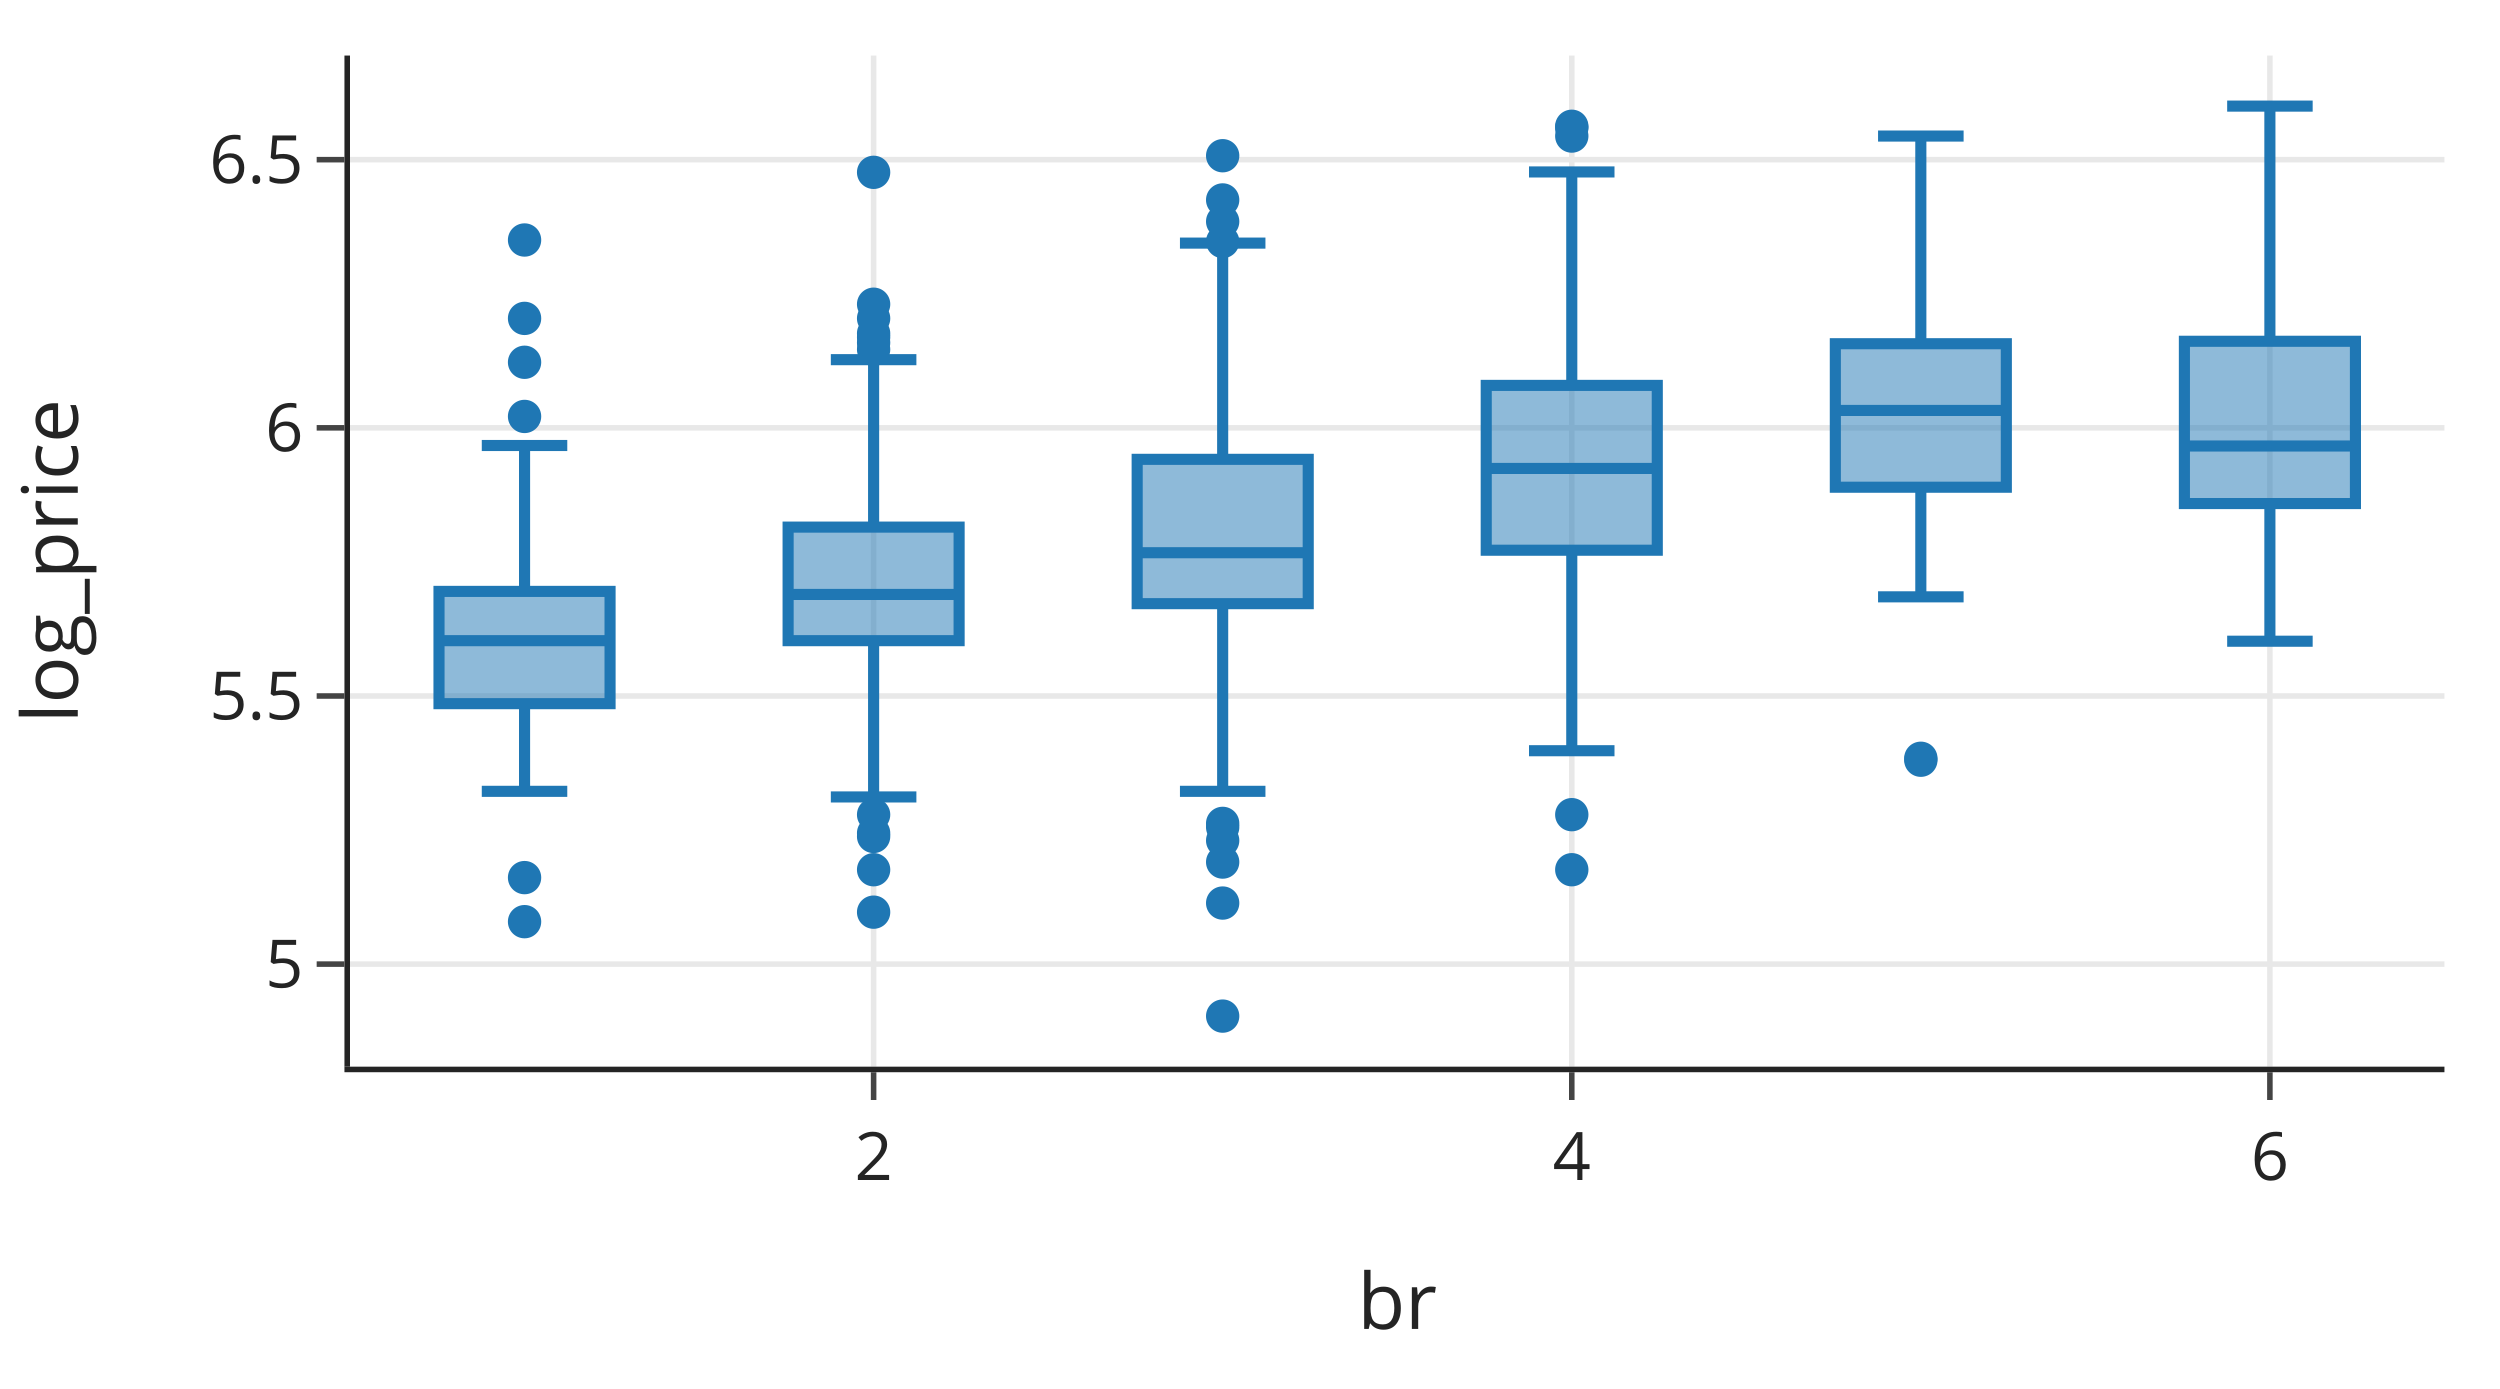
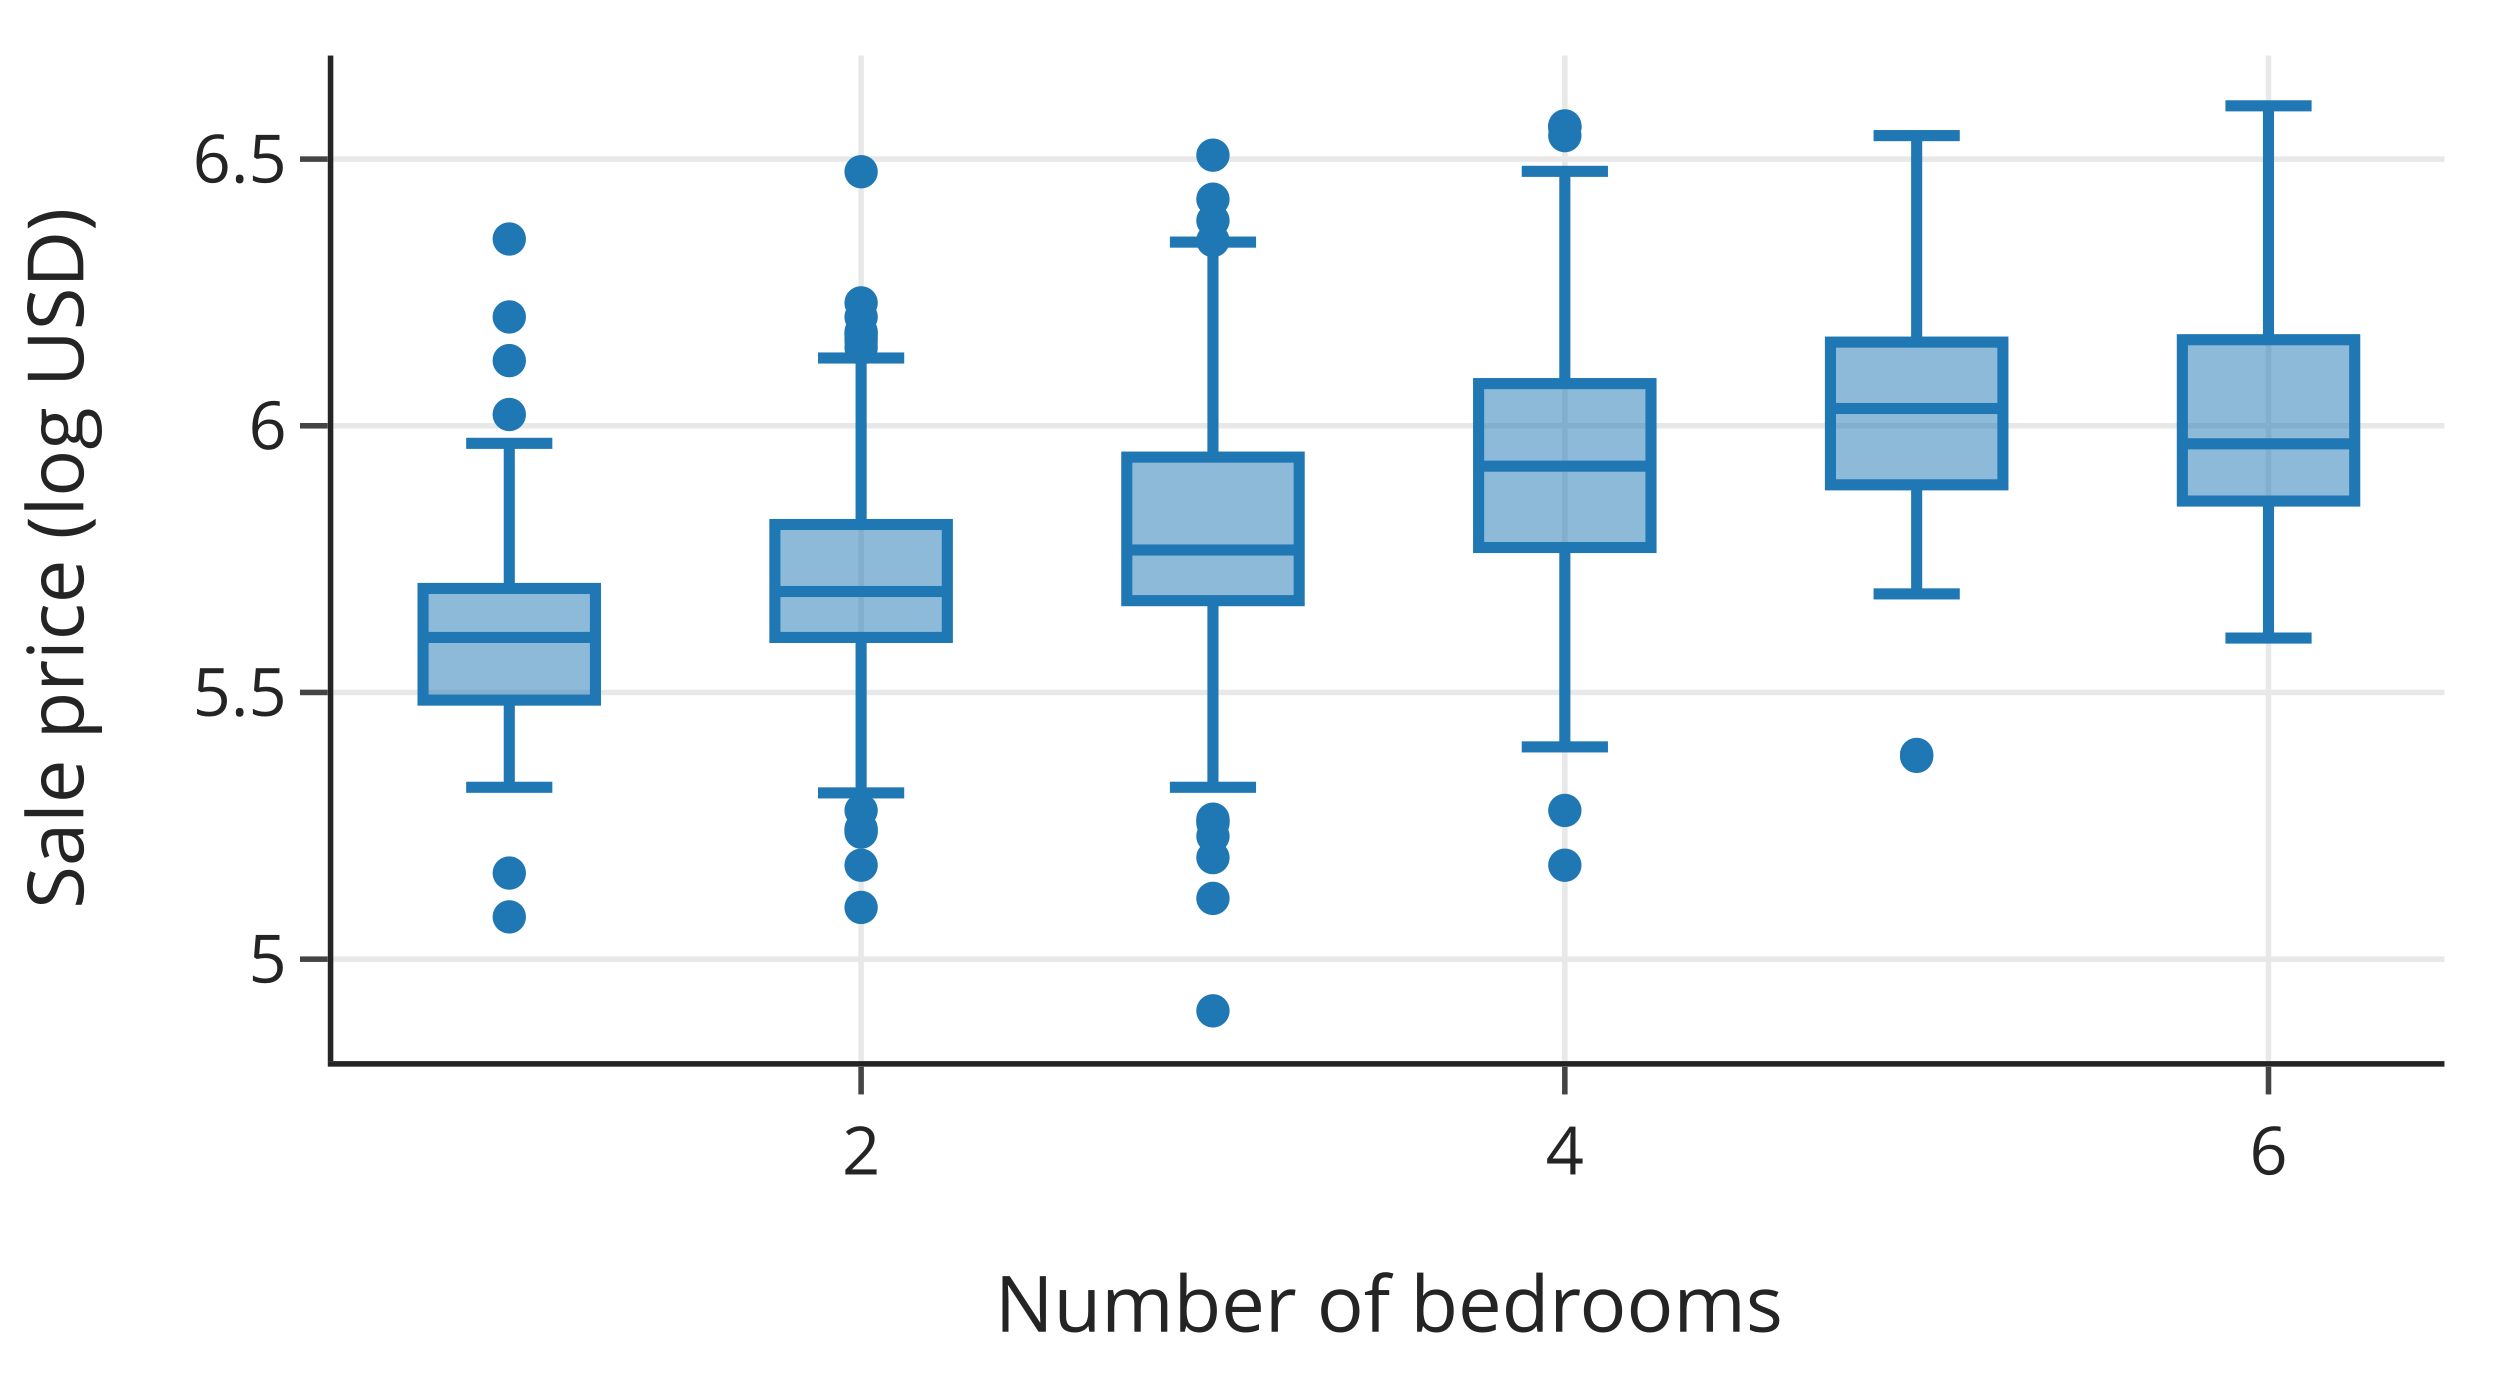
<svg xmlns="http://www.w3.org/2000/svg" class="main-svg" width="450" height="250" style="" viewBox="0 0 450 250">
  <rect x="0" y="0" width="450" height="250" style="fill: rgb(255, 255, 255); fill-opacity: 1;" />
-   <defs id="defs-bcfd65">
+   <defs id="defs-d662c0">
    <g class="clips">
-       <clipPath id="clipbcfd65xyplot" class="plotclip">
-         <rect width="377" height="182" />
+       <clipPath id="clipd662c0xyplot" class="plotclip">
+         <rect width="380" height="181" />
      </clipPath>
-       <clipPath class="axesclip" id="clipbcfd65x">
-         <rect x="63" y="0" width="377" height="250" />
+       <clipPath class="axesclip" id="clipd662c0x">
+         <rect x="60" y="0" width="380" height="250" />
      </clipPath>
-       <clipPath class="axesclip" id="clipbcfd65y">
-         <rect x="0" y="10" width="450" height="182" />
+       <clipPath class="axesclip" id="clipd662c0y">
+         <rect x="0" y="10" width="450" height="181" />
      </clipPath>
-       <clipPath class="axesclip" id="clipbcfd65xy">
-         <rect x="63" y="10" width="377" height="182" />
+       <clipPath class="axesclip" id="clipd662c0xy">
+         <rect x="60" y="10" width="380" height="181" />
      </clipPath>
    </g>
    <g class="gradients" />
    <g class="patterns" />
  </defs>
  <g class="bglayer" />
  <g class="layer-below">
    <g class="imagelayer" />
    <g class="shapelayer" />
  </g>
  <g class="cartesianlayer">
    <g class="subplot xy">
      <g class="layer-subplot">
        <g class="shapelayer" />
        <g class="imagelayer" />
      </g>
-       <g class="minor-gridlayer">
-         <g class="x" />
-         <g class="y" />
-       </g>
      <g class="gridlayer">
        <g class="x">
-           <path class="xgrid crisp" transform="translate(157.25,0)" d="M0,10v182" style="stroke: rgb(232, 232, 232); stroke-opacity: 1; stroke-width: 1px;" />
-           <path class="xgrid crisp" transform="translate(282.92,0)" d="M0,10v182" style="stroke: rgb(232, 232, 232); stroke-opacity: 1; stroke-width: 1px;" />
-           <path class="xgrid crisp" transform="translate(408.58,0)" d="M0,10v182" style="stroke: rgb(232, 232, 232); stroke-opacity: 1; stroke-width: 1px;" />
+           <path class="xgrid crisp" transform="translate(155,0)" d="M0,10v181" style="stroke: rgb(232, 232, 232); stroke-opacity: 1; stroke-width: 1px;" />
+           <path class="xgrid crisp" transform="translate(281.67,0)" d="M0,10v181" style="stroke: rgb(232, 232, 232); stroke-opacity: 1; stroke-width: 1px;" />
+           <path class="xgrid crisp" transform="translate(408.33,0)" d="M0,10v181" style="stroke: rgb(232, 232, 232); stroke-opacity: 1; stroke-width: 1px;" />
        </g>
        <g class="y">
-           <path class="ygrid crisp" transform="translate(0,173.54)" d="M63,0h377" style="stroke: rgb(232, 232, 232); stroke-opacity: 1; stroke-width: 1px;" />
-           <path class="ygrid crisp" transform="translate(0,125.28)" d="M63,0h377" style="stroke: rgb(232, 232, 232); stroke-opacity: 1; stroke-width: 1px;" />
-           <path class="ygrid crisp" transform="translate(0,77.01)" d="M63,0h377" style="stroke: rgb(232, 232, 232); stroke-opacity: 1; stroke-width: 1px;" />
-           <path class="ygrid crisp" transform="translate(0,28.74)" d="M63,0h377" style="stroke: rgb(232, 232, 232); stroke-opacity: 1; stroke-width: 1px;" />
+           <path class="ygrid crisp" transform="translate(0,172.65)" d="M60,0h380" style="stroke: rgb(232, 232, 232); stroke-opacity: 1; stroke-width: 1px;" />
+           <path class="ygrid crisp" transform="translate(0,124.64)" d="M60,0h380" style="stroke: rgb(232, 232, 232); stroke-opacity: 1; stroke-width: 1px;" />
+           <path class="ygrid crisp" transform="translate(0,76.64)" d="M60,0h380" style="stroke: rgb(232, 232, 232); stroke-opacity: 1; stroke-width: 1px;" />
+           <path class="ygrid crisp" transform="translate(0,28.64)" d="M60,0h380" style="stroke: rgb(232, 232, 232); stroke-opacity: 1; stroke-width: 1px;" />
        </g>
      </g>
      <g class="zerolinelayer" />
      <path class="xlines-below" />
      <path class="ylines-below" />
      <g class="overlines-below" />
      <g class="xaxislayer-below" />
      <g class="yaxislayer-below" />
      <g class="overaxes-below" />
-       <g class="plot" transform="translate(63,10)" clip-path="url(#clipbcfd65xyplot)">
+       <g class="plot" transform="translate(60,10)" clip-path="url(#clipd662c0xyplot)">
        <g class="boxlayer mlayer">
          <g class="trace boxes" style="opacity: 1;">
-             <path class="box" d="M16.02,105.32H46.81M16.02,116.66H46.81V96.45H16.02ZM31.42,116.66V132.44M31.42,96.45V70.19M23.72,132.44H39.11M23.72,70.19H39.11" style="vector-effect: none; stroke-width: 2px; stroke: rgb(31, 119, 180); stroke-opacity: 1; fill: rgb(31, 119, 180); fill-opacity: 0.5;" />
-             <path class="box" d="M78.86,97H109.64M78.86,105.32H109.64V84.88H78.86ZM94.25,105.32V133.45M94.25,84.88V54.74M86.55,133.45H101.95M86.55,54.74H101.95" style="vector-effect: none; stroke-width: 2px; stroke: rgb(31, 119, 180); stroke-opacity: 1; fill: rgb(31, 119, 180); fill-opacity: 0.5;" />
-             <path class="box" d="M141.69,89.49H172.48M141.69,98.66H172.48V72.68H141.69ZM157.08,98.66V132.44M157.08,72.68V33.76M149.39,132.44H164.78M149.39,33.76H164.78" style="vector-effect: none; stroke-width: 2px; stroke: rgb(31, 119, 180); stroke-opacity: 1; fill: rgb(31, 119, 180); fill-opacity: 0.5;" />
-             <path class="box" d="M204.52,74.32H235.31M204.52,89.04H235.31V59.37H204.52ZM219.92,89.04V125.13M219.92,59.37V20.95M212.22,125.13H227.61M212.22,20.95H227.61" style="vector-effect: none; stroke-width: 2px; stroke: rgb(31, 119, 180); stroke-opacity: 1; fill: rgb(31, 119, 180); fill-opacity: 0.5;" />
-             <path class="box" d="M267.36,63.88H298.14M267.36,77.7H298.14V51.87H267.36ZM282.75,77.7V97.43M282.75,51.87V14.49M275.05,97.43H290.45M275.05,14.49H290.45" style="vector-effect: none; stroke-width: 2px; stroke: rgb(31, 119, 180); stroke-opacity: 1; fill: rgb(31, 119, 180); fill-opacity: 0.5;" />
-             <path class="box" d="M330.19,70.28H360.98M330.19,80.64H360.98V51.43H330.19ZM345.58,80.64V105.42M345.58,51.43V9.1M337.89,105.42H353.28M337.89,9.1H353.28" style="vector-effect: none; stroke-width: 2px; stroke: rgb(31, 119, 180); stroke-opacity: 1; fill: rgb(31, 119, 180); fill-opacity: 0.5;" />
+             <path class="box" d="M16.15,104.74H47.18M16.15,116.02H47.18V95.92H16.15ZM31.67,116.02V131.71M31.67,95.92V69.8M23.91,131.71H39.42M23.91,69.8H39.42" style="vector-effect: non-scaling-stroke; stroke-width: 2px; stroke: rgb(31, 119, 180); stroke-opacity: 1; fill: rgb(31, 119, 180); fill-opacity: 0.5;" />
+             <path class="box" d="M79.48,96.47H110.52M79.48,104.74H110.52V84.41H79.48ZM95,104.74V132.72M95,84.41V54.44M87.24,132.72H102.76M87.24,54.44H102.76" style="vector-effect: non-scaling-stroke; stroke-width: 2px; stroke: rgb(31, 119, 180); stroke-opacity: 1; fill: rgb(31, 119, 180); fill-opacity: 0.5;" />
+             <path class="box" d="M142.82,89H173.85M142.82,98.12H173.85V72.28H142.82ZM158.33,98.12V131.71M158.33,72.28V33.58M150.58,131.71H166.09M150.58,33.58H166.09" style="vector-effect: non-scaling-stroke; stroke-width: 2px; stroke: rgb(31, 119, 180); stroke-opacity: 1; fill: rgb(31, 119, 180); fill-opacity: 0.5;" />
+             <path class="box" d="M206.15,73.91H237.18M206.15,88.55H237.18V59.05H206.15ZM221.67,88.55V124.44M221.67,59.05V20.84M213.91,124.44H229.43M213.91,20.84H229.43" style="vector-effect: non-scaling-stroke; stroke-width: 2px; stroke: rgb(31, 119, 180); stroke-opacity: 1; fill: rgb(31, 119, 180); fill-opacity: 0.5;" />
+             <path class="box" d="M269.48,63.53H300.52M269.48,77.27H300.52V51.58H269.48ZM285,77.27V96.9M285,51.58V14.41M277.24,96.9H292.76M277.24,14.41H292.76" style="vector-effect: non-scaling-stroke; stroke-width: 2px; stroke: rgb(31, 119, 180); stroke-opacity: 1; fill: rgb(31, 119, 180); fill-opacity: 0.5;" />
+             <path class="box" d="M332.82,69.89H363.85M332.82,80.19H363.85V51.15H332.82ZM348.33,80.19V104.85M348.33,51.15V9.05M340.58,104.85H356.09M340.58,9.05H356.09" style="vector-effect: non-scaling-stroke; stroke-width: 2px; stroke: rgb(31, 119, 180); stroke-opacity: 1; fill: rgb(31, 119, 180); fill-opacity: 0.5;" />
            <g class="points">
-               <path class="point" transform="translate(31.42,155.9)" d="M3,0A3,3 0 1,1 0,-3A3,3 0 0,1 3,0Z" style="opacity: 1; stroke-width: 0px; fill: rgb(31, 119, 180); fill-opacity: 1;" />
-               <path class="point" transform="translate(31.42,147.97)" d="M3,0A3,3 0 1,1 0,-3A3,3 0 0,1 3,0Z" style="opacity: 1; stroke-width: 0px; fill: rgb(31, 119, 180); fill-opacity: 1;" />
-               <path class="point" transform="translate(31.42,64.96)" d="M3,0A3,3 0 1,1 0,-3A3,3 0 0,1 3,0Z" style="opacity: 1; stroke-width: 0px; fill: rgb(31, 119, 180); fill-opacity: 1;" />
-               <path class="point" transform="translate(31.42,55.21)" d="M3,0A3,3 0 1,1 0,-3A3,3 0 0,1 3,0Z" style="opacity: 1; stroke-width: 0px; fill: rgb(31, 119, 180); fill-opacity: 1;" />
-               <path class="point" transform="translate(31.42,47.31)" d="M3,0A3,3 0 1,1 0,-3A3,3 0 0,1 3,0Z" style="opacity: 1; stroke-width: 0px; fill: rgb(31, 119, 180); fill-opacity: 1;" />
-               <path class="point" transform="translate(31.42,33.2)" d="M3,0A3,3 0 1,1 0,-3A3,3 0 0,1 3,0Z" style="opacity: 1; stroke-width: 0px; fill: rgb(31, 119, 180); fill-opacity: 1;" />
+               <path class="point" transform="translate(31.67,155.04)" d="M3,0A3,3 0 1,1 0,-3A3,3 0 0,1 3,0Z" style="opacity: 1; stroke-width: 0px; fill: rgb(31, 119, 180); fill-opacity: 1;" />
+               <path class="point" transform="translate(31.67,147.15)" d="M3,0A3,3 0 1,1 0,-3A3,3 0 0,1 3,0Z" style="opacity: 1; stroke-width: 0px; fill: rgb(31, 119, 180); fill-opacity: 1;" />
+               <path class="point" transform="translate(31.67,64.61)" d="M3,0A3,3 0 1,1 0,-3A3,3 0 0,1 3,0Z" style="opacity: 1; stroke-width: 0px; fill: rgb(31, 119, 180); fill-opacity: 1;" />
+               <path class="point" transform="translate(31.67,54.91)" d="M3,0A3,3 0 1,1 0,-3A3,3 0 0,1 3,0Z" style="opacity: 1; stroke-width: 0px; fill: rgb(31, 119, 180); fill-opacity: 1;" />
+               <path class="point" transform="translate(31.67,47.05)" d="M3,0A3,3 0 1,1 0,-3A3,3 0 0,1 3,0Z" style="opacity: 1; stroke-width: 0px; fill: rgb(31, 119, 180); fill-opacity: 1;" />
+               <path class="point" transform="translate(31.67,33.02)" d="M3,0A3,3 0 1,1 0,-3A3,3 0 0,1 3,0Z" style="opacity: 1; stroke-width: 0px; fill: rgb(31, 119, 180); fill-opacity: 1;" />
            </g>
            <g class="points">
-               <path class="point" transform="translate(94.25,154.19)" d="M3,0A3,3 0 1,1 0,-3A3,3 0 0,1 3,0Z" style="opacity: 1; stroke-width: 0px; fill: rgb(31, 119, 180); fill-opacity: 1;" />
-               <path class="point" transform="translate(94.25,146.55)" d="M3,0A3,3 0 1,1 0,-3A3,3 0 0,1 3,0Z" style="opacity: 1; stroke-width: 0px; fill: rgb(31, 119, 180); fill-opacity: 1;" />
-               <path class="point" transform="translate(94.25,140.56)" d="M3,0A3,3 0 1,1 0,-3A3,3 0 0,1 3,0Z" style="opacity: 1; stroke-width: 0px; fill: rgb(31, 119, 180); fill-opacity: 1;" />
-               <path class="point" transform="translate(94.25,139.96)" d="M3,0A3,3 0 1,1 0,-3A3,3 0 0,1 3,0Z" style="opacity: 1; stroke-width: 0px; fill: rgb(31, 119, 180); fill-opacity: 1;" />
-               <path class="point" transform="translate(94.25,136.64)" d="M3,0A3,3 0 1,1 0,-3A3,3 0 0,1 3,0Z" style="opacity: 1; stroke-width: 0px; fill: rgb(31, 119, 180); fill-opacity: 1;" />
-               <path class="point" transform="translate(94.25,52.9)" d="M3,0A3,3 0 1,1 0,-3A3,3 0 0,1 3,0Z" style="opacity: 1; stroke-width: 0px; fill: rgb(31, 119, 180); fill-opacity: 1;" />
-               <path class="point" transform="translate(94.25,51.68)" d="M3,0A3,3 0 1,1 0,-3A3,3 0 0,1 3,0Z" style="opacity: 1; stroke-width: 0px; fill: rgb(31, 119, 180); fill-opacity: 1;" />
-               <path class="point" transform="translate(94.25,50.69)" d="M3,0A3,3 0 1,1 0,-3A3,3 0 0,1 3,0Z" style="opacity: 1; stroke-width: 0px; fill: rgb(31, 119, 180); fill-opacity: 1;" />
-               <path class="point" transform="translate(94.25,50.01)" d="M3,0A3,3 0 1,1 0,-3A3,3 0 0,1 3,0Z" style="opacity: 1; stroke-width: 0px; fill: rgb(31, 119, 180); fill-opacity: 1;" />
-               <path class="point" transform="translate(94.25,47.31)" d="M3,0A3,3 0 1,1 0,-3A3,3 0 0,1 3,0Z" style="opacity: 1; stroke-width: 0px; fill: rgb(31, 119, 180); fill-opacity: 1;" />
-               <path class="point" transform="translate(94.25,44.76)" d="M3,0A3,3 0 1,1 0,-3A3,3 0 0,1 3,0Z" style="opacity: 1; stroke-width: 0px; fill: rgb(31, 119, 180); fill-opacity: 1;" />
-               <path class="point" transform="translate(94.25,21.02)" d="M3,0A3,3 0 1,1 0,-3A3,3 0 0,1 3,0Z" style="opacity: 1; stroke-width: 0px; fill: rgb(31, 119, 180); fill-opacity: 1;" />
+               <path class="point" transform="translate(95,153.34)" d="M3,0A3,3 0 1,1 0,-3A3,3 0 0,1 3,0Z" style="opacity: 1; stroke-width: 0px; fill: rgb(31, 119, 180); fill-opacity: 1;" />
+               <path class="point" transform="translate(95,145.74)" d="M3,0A3,3 0 1,1 0,-3A3,3 0 0,1 3,0Z" style="opacity: 1; stroke-width: 0px; fill: rgb(31, 119, 180); fill-opacity: 1;" />
+               <path class="point" transform="translate(95,139.79)" d="M3,0A3,3 0 1,1 0,-3A3,3 0 0,1 3,0Z" style="opacity: 1; stroke-width: 0px; fill: rgb(31, 119, 180); fill-opacity: 1;" />
+               <path class="point" transform="translate(95,139.19)" d="M3,0A3,3 0 1,1 0,-3A3,3 0 0,1 3,0Z" style="opacity: 1; stroke-width: 0px; fill: rgb(31, 119, 180); fill-opacity: 1;" />
+               <path class="point" transform="translate(95,135.88)" d="M3,0A3,3 0 1,1 0,-3A3,3 0 0,1 3,0Z" style="opacity: 1; stroke-width: 0px; fill: rgb(31, 119, 180); fill-opacity: 1;" />
+               <path class="point" transform="translate(95,52.61)" d="M3,0A3,3 0 1,1 0,-3A3,3 0 0,1 3,0Z" style="opacity: 1; stroke-width: 0px; fill: rgb(31, 119, 180); fill-opacity: 1;" />
+               <path class="point" transform="translate(95,51.39)" d="M3,0A3,3 0 1,1 0,-3A3,3 0 0,1 3,0Z" style="opacity: 1; stroke-width: 0px; fill: rgb(31, 119, 180); fill-opacity: 1;" />
+               <path class="point" transform="translate(95,50.41)" d="M3,0A3,3 0 1,1 0,-3A3,3 0 0,1 3,0Z" style="opacity: 1; stroke-width: 0px; fill: rgb(31, 119, 180); fill-opacity: 1;" />
+               <path class="point" transform="translate(95,49.74)" d="M3,0A3,3 0 1,1 0,-3A3,3 0 0,1 3,0Z" style="opacity: 1; stroke-width: 0px; fill: rgb(31, 119, 180); fill-opacity: 1;" />
+               <path class="point" transform="translate(95,47.05)" d="M3,0A3,3 0 1,1 0,-3A3,3 0 0,1 3,0Z" style="opacity: 1; stroke-width: 0px; fill: rgb(31, 119, 180); fill-opacity: 1;" />
+               <path class="point" transform="translate(95,44.52)" d="M3,0A3,3 0 1,1 0,-3A3,3 0 0,1 3,0Z" style="opacity: 1; stroke-width: 0px; fill: rgb(31, 119, 180); fill-opacity: 1;" />
+               <path class="point" transform="translate(95,20.91)" d="M3,0A3,3 0 1,1 0,-3A3,3 0 0,1 3,0Z" style="opacity: 1; stroke-width: 0px; fill: rgb(31, 119, 180); fill-opacity: 1;" />
            </g>
            <g class="points">
-               <path class="point" transform="translate(157.08,172.9)" d="M3,0A3,3 0 1,1 0,-3A3,3 0 0,1 3,0Z" style="opacity: 1; stroke-width: 0px; fill: rgb(31, 119, 180); fill-opacity: 1;" />
-               <path class="point" transform="translate(157.08,152.55)" d="M3,0A3,3 0 1,1 0,-3A3,3 0 0,1 3,0Z" style="opacity: 1; stroke-width: 0px; fill: rgb(31, 119, 180); fill-opacity: 1;" />
-               <path class="point" transform="translate(157.08,145.17)" d="M3,0A3,3 0 1,1 0,-3A3,3 0 0,1 3,0Z" style="opacity: 1; stroke-width: 0px; fill: rgb(31, 119, 180); fill-opacity: 1;" />
-               <path class="point" transform="translate(157.08,141.3)" d="M3,0A3,3 0 1,1 0,-3A3,3 0 0,1 3,0Z" style="opacity: 1; stroke-width: 0px; fill: rgb(31, 119, 180); fill-opacity: 1;" />
-               <path class="point" transform="translate(157.08,138.9)" d="M3,0A3,3 0 1,1 0,-3A3,3 0 0,1 3,0Z" style="opacity: 1; stroke-width: 0px; fill: rgb(31, 119, 180); fill-opacity: 1;" />
-               <path class="point" transform="translate(157.08,138.21)" d="M3,0A3,3 0 1,1 0,-3A3,3 0 0,1 3,0Z" style="opacity: 1; stroke-width: 0px; fill: rgb(31, 119, 180); fill-opacity: 1;" />
-               <path class="point" transform="translate(157.08,33.48)" d="M3,0A3,3 0 1,1 0,-3A3,3 0 0,1 3,0Z" style="opacity: 1; stroke-width: 0px; fill: rgb(31, 119, 180); fill-opacity: 1;" />
-               <path class="point" transform="translate(157.08,29.87)" d="M3,0A3,3 0 1,1 0,-3A3,3 0 0,1 3,0Z" style="opacity: 1; stroke-width: 0px; fill: rgb(31, 119, 180); fill-opacity: 1;" />
-               <path class="point" transform="translate(157.08,25.99)" d="M3,0A3,3 0 1,1 0,-3A3,3 0 0,1 3,0Z" style="opacity: 1; stroke-width: 0px; fill: rgb(31, 119, 180); fill-opacity: 1;" />
-               <path class="point" transform="translate(157.08,18.03)" d="M3,0A3,3 0 1,1 0,-3A3,3 0 0,1 3,0Z" style="opacity: 1; stroke-width: 0px; fill: rgb(31, 119, 180); fill-opacity: 1;" />
+               <path class="point" transform="translate(158.33,171.95)" d="M3,0A3,3 0 1,1 0,-3A3,3 0 0,1 3,0Z" style="opacity: 1; stroke-width: 0px; fill: rgb(31, 119, 180); fill-opacity: 1;" />
+               <path class="point" transform="translate(158.33,151.71)" d="M3,0A3,3 0 1,1 0,-3A3,3 0 0,1 3,0Z" style="opacity: 1; stroke-width: 0px; fill: rgb(31, 119, 180); fill-opacity: 1;" />
+               <path class="point" transform="translate(158.33,144.37)" d="M3,0A3,3 0 1,1 0,-3A3,3 0 0,1 3,0Z" style="opacity: 1; stroke-width: 0px; fill: rgb(31, 119, 180); fill-opacity: 1;" />
+               <path class="point" transform="translate(158.33,140.52)" d="M3,0A3,3 0 1,1 0,-3A3,3 0 0,1 3,0Z" style="opacity: 1; stroke-width: 0px; fill: rgb(31, 119, 180); fill-opacity: 1;" />
+               <path class="point" transform="translate(158.33,138.14)" d="M3,0A3,3 0 1,1 0,-3A3,3 0 0,1 3,0Z" style="opacity: 1; stroke-width: 0px; fill: rgb(31, 119, 180); fill-opacity: 1;" />
+               <path class="point" transform="translate(158.33,137.45)" d="M3,0A3,3 0 1,1 0,-3A3,3 0 0,1 3,0Z" style="opacity: 1; stroke-width: 0px; fill: rgb(31, 119, 180); fill-opacity: 1;" />
+               <path class="point" transform="translate(158.33,33.3)" d="M3,0A3,3 0 1,1 0,-3A3,3 0 0,1 3,0Z" style="opacity: 1; stroke-width: 0px; fill: rgb(31, 119, 180); fill-opacity: 1;" />
+               <path class="point" transform="translate(158.33,29.71)" d="M3,0A3,3 0 1,1 0,-3A3,3 0 0,1 3,0Z" style="opacity: 1; stroke-width: 0px; fill: rgb(31, 119, 180); fill-opacity: 1;" />
+               <path class="point" transform="translate(158.33,25.85)" d="M3,0A3,3 0 1,1 0,-3A3,3 0 0,1 3,0Z" style="opacity: 1; stroke-width: 0px; fill: rgb(31, 119, 180); fill-opacity: 1;" />
+               <path class="point" transform="translate(158.33,17.93)" d="M3,0A3,3 0 1,1 0,-3A3,3 0 0,1 3,0Z" style="opacity: 1; stroke-width: 0px; fill: rgb(31, 119, 180); fill-opacity: 1;" />
            </g>
            <g class="points">
-               <path class="point" transform="translate(219.92,146.55)" d="M3,0A3,3 0 1,1 0,-3A3,3 0 0,1 3,0Z" style="opacity: 1; stroke-width: 0px; fill: rgb(31, 119, 180); fill-opacity: 1;" />
-               <path class="point" transform="translate(219.92,136.64)" d="M3,0A3,3 0 1,1 0,-3A3,3 0 0,1 3,0Z" style="opacity: 1; stroke-width: 0px; fill: rgb(31, 119, 180); fill-opacity: 1;" />
-               <path class="point" transform="translate(219.92,14.49)" d="M3,0A3,3 0 1,1 0,-3A3,3 0 0,1 3,0Z" style="opacity: 1; stroke-width: 0px; fill: rgb(31, 119, 180); fill-opacity: 1;" />
-               <path class="point" transform="translate(219.92,13.02)" d="M3,0A3,3 0 1,1 0,-3A3,3 0 0,1 3,0Z" style="opacity: 1; stroke-width: 0px; fill: rgb(31, 119, 180); fill-opacity: 1;" />
-               <path class="point" transform="translate(219.92,12.73)" d="M3,0A3,3 0 1,1 0,-3A3,3 0 0,1 3,0Z" style="opacity: 1; stroke-width: 0px; fill: rgb(31, 119, 180); fill-opacity: 1;" />
+               <path class="point" transform="translate(221.67,145.74)" d="M3,0A3,3 0 1,1 0,-3A3,3 0 0,1 3,0Z" style="opacity: 1; stroke-width: 0px; fill: rgb(31, 119, 180); fill-opacity: 1;" />
+               <path class="point" transform="translate(221.67,135.88)" d="M3,0A3,3 0 1,1 0,-3A3,3 0 0,1 3,0Z" style="opacity: 1; stroke-width: 0px; fill: rgb(31, 119, 180); fill-opacity: 1;" />
+               <path class="point" transform="translate(221.67,14.41)" d="M3,0A3,3 0 1,1 0,-3A3,3 0 0,1 3,0Z" style="opacity: 1; stroke-width: 0px; fill: rgb(31, 119, 180); fill-opacity: 1;" />
+               <path class="point" transform="translate(221.67,12.95)" d="M3,0A3,3 0 1,1 0,-3A3,3 0 0,1 3,0Z" style="opacity: 1; stroke-width: 0px; fill: rgb(31, 119, 180); fill-opacity: 1;" />
+               <path class="point" transform="translate(221.67,12.66)" d="M3,0A3,3 0 1,1 0,-3A3,3 0 0,1 3,0Z" style="opacity: 1; stroke-width: 0px; fill: rgb(31, 119, 180); fill-opacity: 1;" />
            </g>
            <g class="points">
-               <path class="point" transform="translate(282.75,126.84)" d="M3,0A3,3 0 1,1 0,-3A3,3 0 0,1 3,0Z" style="opacity: 1; stroke-width: 0px; fill: rgb(31, 119, 180); fill-opacity: 1;" />
-               <path class="point" transform="translate(282.75,126.49)" d="M3,0A3,3 0 1,1 0,-3A3,3 0 0,1 3,0Z" style="opacity: 1; stroke-width: 0px; fill: rgb(31, 119, 180); fill-opacity: 1;" />
+               <path class="point" transform="translate(285,126.14)" d="M3,0A3,3 0 1,1 0,-3A3,3 0 0,1 3,0Z" style="opacity: 1; stroke-width: 0px; fill: rgb(31, 119, 180); fill-opacity: 1;" />
+               <path class="point" transform="translate(285,125.8)" d="M3,0A3,3 0 1,1 0,-3A3,3 0 0,1 3,0Z" style="opacity: 1; stroke-width: 0px; fill: rgb(31, 119, 180); fill-opacity: 1;" />
            </g>
            <g class="points" />
          </g>
        </g>
      </g>
      <g class="overplot" />
-       <path class="xlines-above crisp" d="M62,192.5H440" style="fill: none; stroke-width: 1px; stroke: rgb(36, 36, 36); stroke-opacity: 1;" />
-       <path class="ylines-above crisp" d="M62.5,10V192" style="fill: none; stroke-width: 1px; stroke: rgb(36, 36, 36); stroke-opacity: 1;" />
+       <path class="xlines-above crisp" d="M59,191.5H440" style="fill: none; stroke-width: 1px; stroke: rgb(36, 36, 36); stroke-opacity: 1;" />
+       <path class="ylines-above crisp" d="M59.5,10V191" style="fill: none; stroke-width: 1px; stroke: rgb(36, 36, 36); stroke-opacity: 1;" />
      <g class="overlines-above" />
      <g class="xaxislayer-above">
-         <path class="xtick ticks crisp" d="M0,193v5" transform="translate(157.25,0)" style="stroke: rgb(68, 68, 68); stroke-opacity: 1; stroke-width: 1px;" />
-         <path class="xtick ticks crisp" d="M0,193v5" transform="translate(282.92,0)" style="stroke: rgb(68, 68, 68); stroke-opacity: 1; stroke-width: 1px;" />
-         <path class="xtick ticks crisp" d="M0,193v5" transform="translate(408.58,0)" style="stroke: rgb(68, 68, 68); stroke-opacity: 1; stroke-width: 1px;" />
+         <path class="xtick ticks crisp" d="M0,192v5" transform="translate(155,0)" style="stroke: rgb(68, 68, 68); stroke-opacity: 1; stroke-width: 1px;" />
+         <path class="xtick ticks crisp" d="M0,192v5" transform="translate(281.67,0)" style="stroke: rgb(68, 68, 68); stroke-opacity: 1; stroke-width: 1px;" />
+         <path class="xtick ticks crisp" d="M0,192v5" transform="translate(408.33,0)" style="stroke: rgb(68, 68, 68); stroke-opacity: 1; stroke-width: 1px;" />
        <g class="xtick">
-           <text text-anchor="middle" x="0" y="212.4" transform="translate(157.25,0)" style="font-family: 'Open Sans', verdana, arial, sans-serif; font-size: 12px; fill: rgb(36, 36, 36); fill-opacity: 1; white-space: pre; opacity: 1;">2</text>
+           <text text-anchor="middle" x="0" y="211.4" transform="translate(155,0)" style="font-family: 'Open Sans', verdana, arial, sans-serif; font-size: 12px; fill: rgb(36, 36, 36); fill-opacity: 1; white-space: pre; opacity: 1;">2</text>
        </g>
        <g class="xtick">
-           <text text-anchor="middle" x="0" y="212.4" style="font-family: 'Open Sans', verdana, arial, sans-serif; font-size: 12px; fill: rgb(36, 36, 36); fill-opacity: 1; white-space: pre; opacity: 1;" transform="translate(282.92,0)">4</text>
+           <text text-anchor="middle" x="0" y="211.4" style="font-family: 'Open Sans', verdana, arial, sans-serif; font-size: 12px; fill: rgb(36, 36, 36); fill-opacity: 1; white-space: pre; opacity: 1;" transform="translate(281.67,0)">4</text>
        </g>
        <g class="xtick">
-           <text text-anchor="middle" x="0" y="212.4" style="font-family: 'Open Sans', verdana, arial, sans-serif; font-size: 12px; fill: rgb(36, 36, 36); fill-opacity: 1; white-space: pre; opacity: 1;" transform="translate(408.58,0)">6</text>
+           <text text-anchor="middle" x="0" y="211.4" style="font-family: 'Open Sans', verdana, arial, sans-serif; font-size: 12px; fill: rgb(36, 36, 36); fill-opacity: 1; white-space: pre; opacity: 1;" transform="translate(408.33,0)">6</text>
        </g>
      </g>
      <g class="yaxislayer-above">
-         <path class="ytick ticks crisp" d="M62,0h-5" transform="translate(0,173.54)" style="stroke: rgb(68, 68, 68); stroke-opacity: 1; stroke-width: 1px;" />
-         <path class="ytick ticks crisp" d="M62,0h-5" transform="translate(0,125.28)" style="stroke: rgb(68, 68, 68); stroke-opacity: 1; stroke-width: 1px;" />
-         <path class="ytick ticks crisp" d="M62,0h-5" transform="translate(0,77.01)" style="stroke: rgb(68, 68, 68); stroke-opacity: 1; stroke-width: 1px;" />
-         <path class="ytick ticks crisp" d="M62,0h-5" transform="translate(0,28.74)" style="stroke: rgb(68, 68, 68); stroke-opacity: 1; stroke-width: 1px;" />
+         <path class="ytick ticks crisp" d="M59,0h-5" transform="translate(0,172.65)" style="stroke: rgb(68, 68, 68); stroke-opacity: 1; stroke-width: 1px;" />
+         <path class="ytick ticks crisp" d="M59,0h-5" transform="translate(0,124.64)" style="stroke: rgb(68, 68, 68); stroke-opacity: 1; stroke-width: 1px;" />
+         <path class="ytick ticks crisp" d="M59,0h-5" transform="translate(0,76.64)" style="stroke: rgb(68, 68, 68); stroke-opacity: 1; stroke-width: 1px;" />
+         <path class="ytick ticks crisp" d="M59,0h-5" transform="translate(0,28.64)" style="stroke: rgb(68, 68, 68); stroke-opacity: 1; stroke-width: 1px;" />
        <g class="ytick">
-           <text text-anchor="end" x="54.6" y="4.2" transform="translate(0,173.54)" style="font-family: 'Open Sans', verdana, arial, sans-serif; font-size: 12px; fill: rgb(36, 36, 36); fill-opacity: 1; white-space: pre; opacity: 1;">5</text>
+           <text text-anchor="end" x="51.6" y="4.2" transform="translate(0,172.65)" style="font-family: 'Open Sans', verdana, arial, sans-serif; font-size: 12px; fill: rgb(36, 36, 36); fill-opacity: 1; white-space: pre; opacity: 1;">5</text>
        </g>
        <g class="ytick">
-           <text text-anchor="end" x="54.6" y="4.2" style="font-family: 'Open Sans', verdana, arial, sans-serif; font-size: 12px; fill: rgb(36, 36, 36); fill-opacity: 1; white-space: pre; opacity: 1;" transform="translate(0,125.28)">5.5</text>
+           <text text-anchor="end" x="51.6" y="4.2" style="font-family: 'Open Sans', verdana, arial, sans-serif; font-size: 12px; fill: rgb(36, 36, 36); fill-opacity: 1; white-space: pre; opacity: 1;" transform="translate(0,124.64)">5.5</text>
        </g>
        <g class="ytick">
-           <text text-anchor="end" x="54.6" y="4.2" style="font-family: 'Open Sans', verdana, arial, sans-serif; font-size: 12px; fill: rgb(36, 36, 36); fill-opacity: 1; white-space: pre; opacity: 1;" transform="translate(0,77.01)">6</text>
+           <text text-anchor="end" x="51.6" y="4.2" style="font-family: 'Open Sans', verdana, arial, sans-serif; font-size: 12px; fill: rgb(36, 36, 36); fill-opacity: 1; white-space: pre; opacity: 1;" transform="translate(0,76.64)">6</text>
        </g>
        <g class="ytick">
-           <text text-anchor="end" x="54.6" y="4.2" style="font-family: 'Open Sans', verdana, arial, sans-serif; font-size: 12px; fill: rgb(36, 36, 36); fill-opacity: 1; white-space: pre; opacity: 1;" transform="translate(0,28.74)">6.5</text>
+           <text text-anchor="end" x="51.6" y="4.2" style="font-family: 'Open Sans', verdana, arial, sans-serif; font-size: 12px; fill: rgb(36, 36, 36); fill-opacity: 1; white-space: pre; opacity: 1;" transform="translate(0,28.64)">6.5</text>
        </g>
      </g>
      <g class="overaxes-above" />
    </g>
  </g>
  <g class="polarlayer" />
  <g class="smithlayer" />
  <g class="ternarylayer" />
  <g class="geolayer" />
  <g class="funnelarealayer" />
  <g class="pielayer" />
  <g class="iciclelayer" />
  <g class="treemaplayer" />
  <g class="sunburstlayer" />
  <g class="glimages" />
-   <defs id="topdefs-bcfd65">
+   <defs id="topdefs-d662c0">
    <g class="clips" />
  </defs>
  <g class="layer-above">
    <g class="imagelayer" />
    <g class="shapelayer" />
  </g>
  <g class="infolayer">
    <g class="g-gtitle" />
    <g class="g-xtitle">
-       <text class="xtitle" x="251.5" y="239.206" text-anchor="middle" style="font-family: 'Open Sans', verdana, arial, sans-serif; font-size: 14px; fill: rgb(36, 36, 36); opacity: 1; font-weight: normal; white-space: pre;">br</text>
+       <text class="xtitle" x="250" y="239.706" text-anchor="middle" style="font-family: 'Open Sans', verdana, arial, sans-serif; font-size: 14px; fill: rgb(36, 36, 36); opacity: 1; font-weight: normal; white-space: pre;">Number of bedrooms</text>
    </g>
-     <g class="g-ytitle" transform="translate(3.331055,0)">
-       <text class="ytitle" transform="rotate(-90,10.66875,101)" x="10.669" y="101" text-anchor="middle" style="font-family: 'Open Sans', verdana, arial, sans-serif; font-size: 14px; fill: rgb(36, 36, 36); opacity: 1; font-weight: normal; white-space: pre;">log_price</text>
+     <g class="g-ytitle" transform="translate(5.12793,0)">
+       <text class="ytitle" transform="rotate(-90,9.871875,100.5)" x="9.872" y="100.5" text-anchor="middle" style="font-family: 'Open Sans', verdana, arial, sans-serif; font-size: 14px; fill: rgb(36, 36, 36); opacity: 1; font-weight: normal; white-space: pre;">Sale price (log USD)</text>
    </g>
  </g>
</svg>
